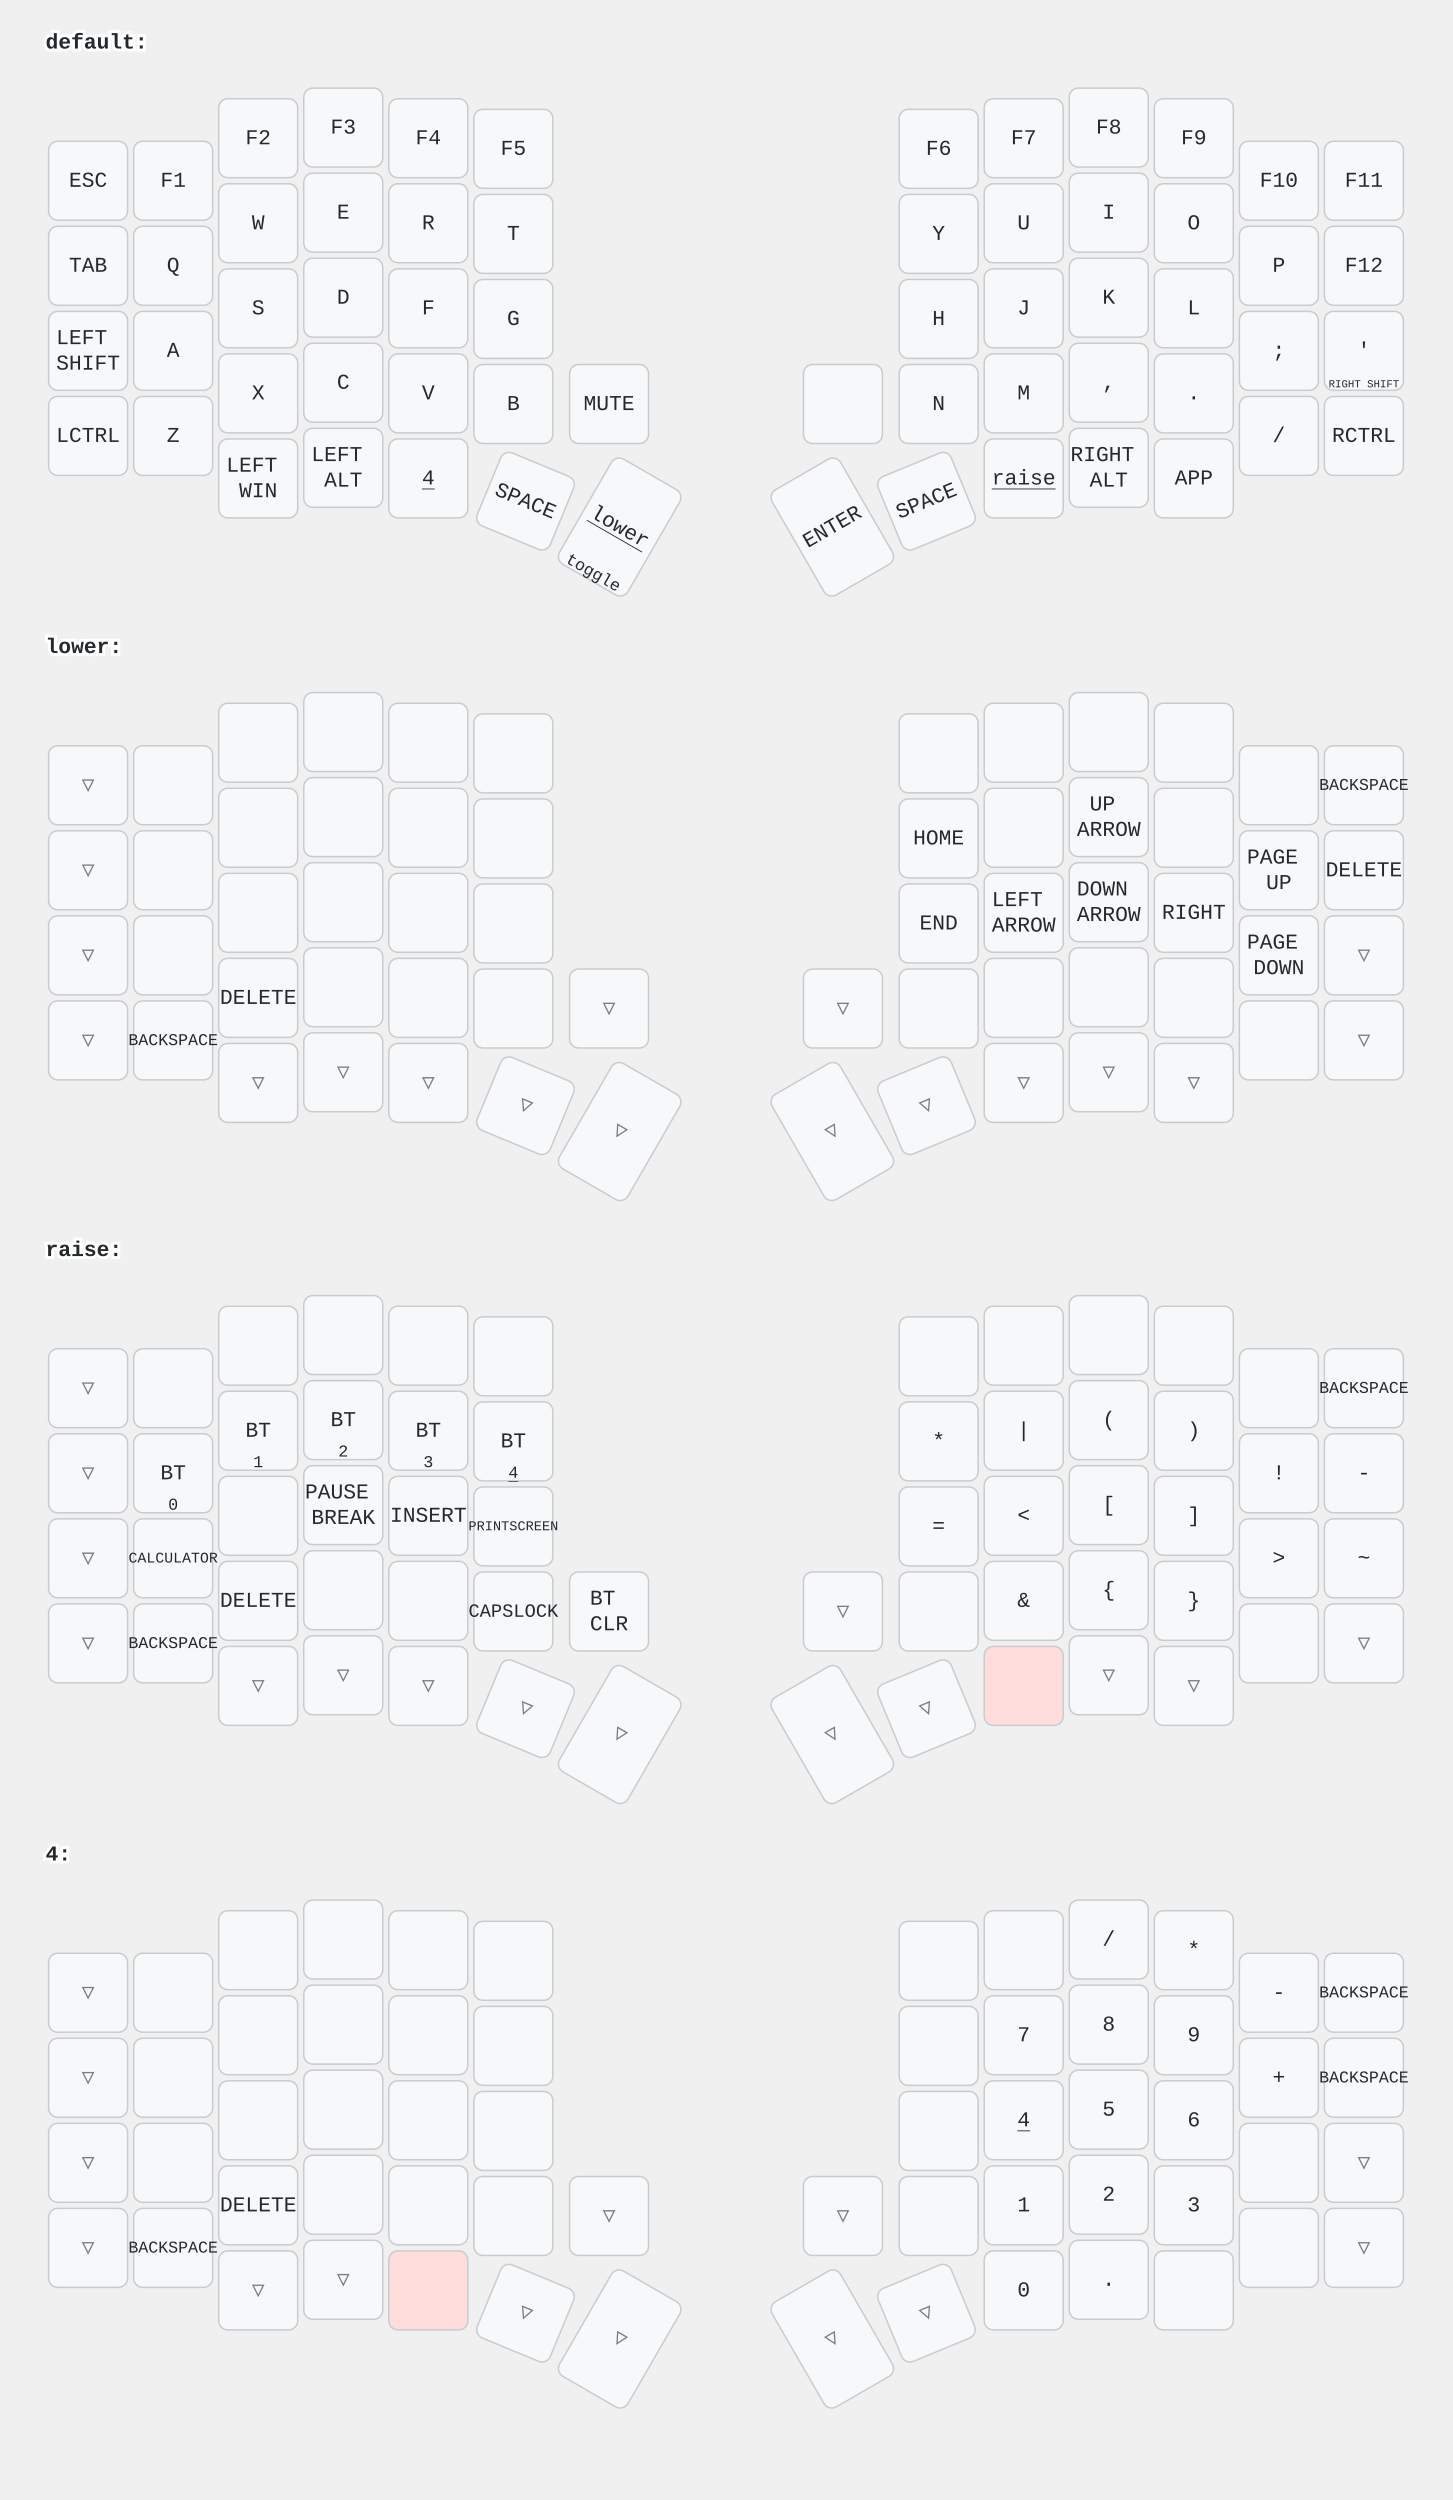
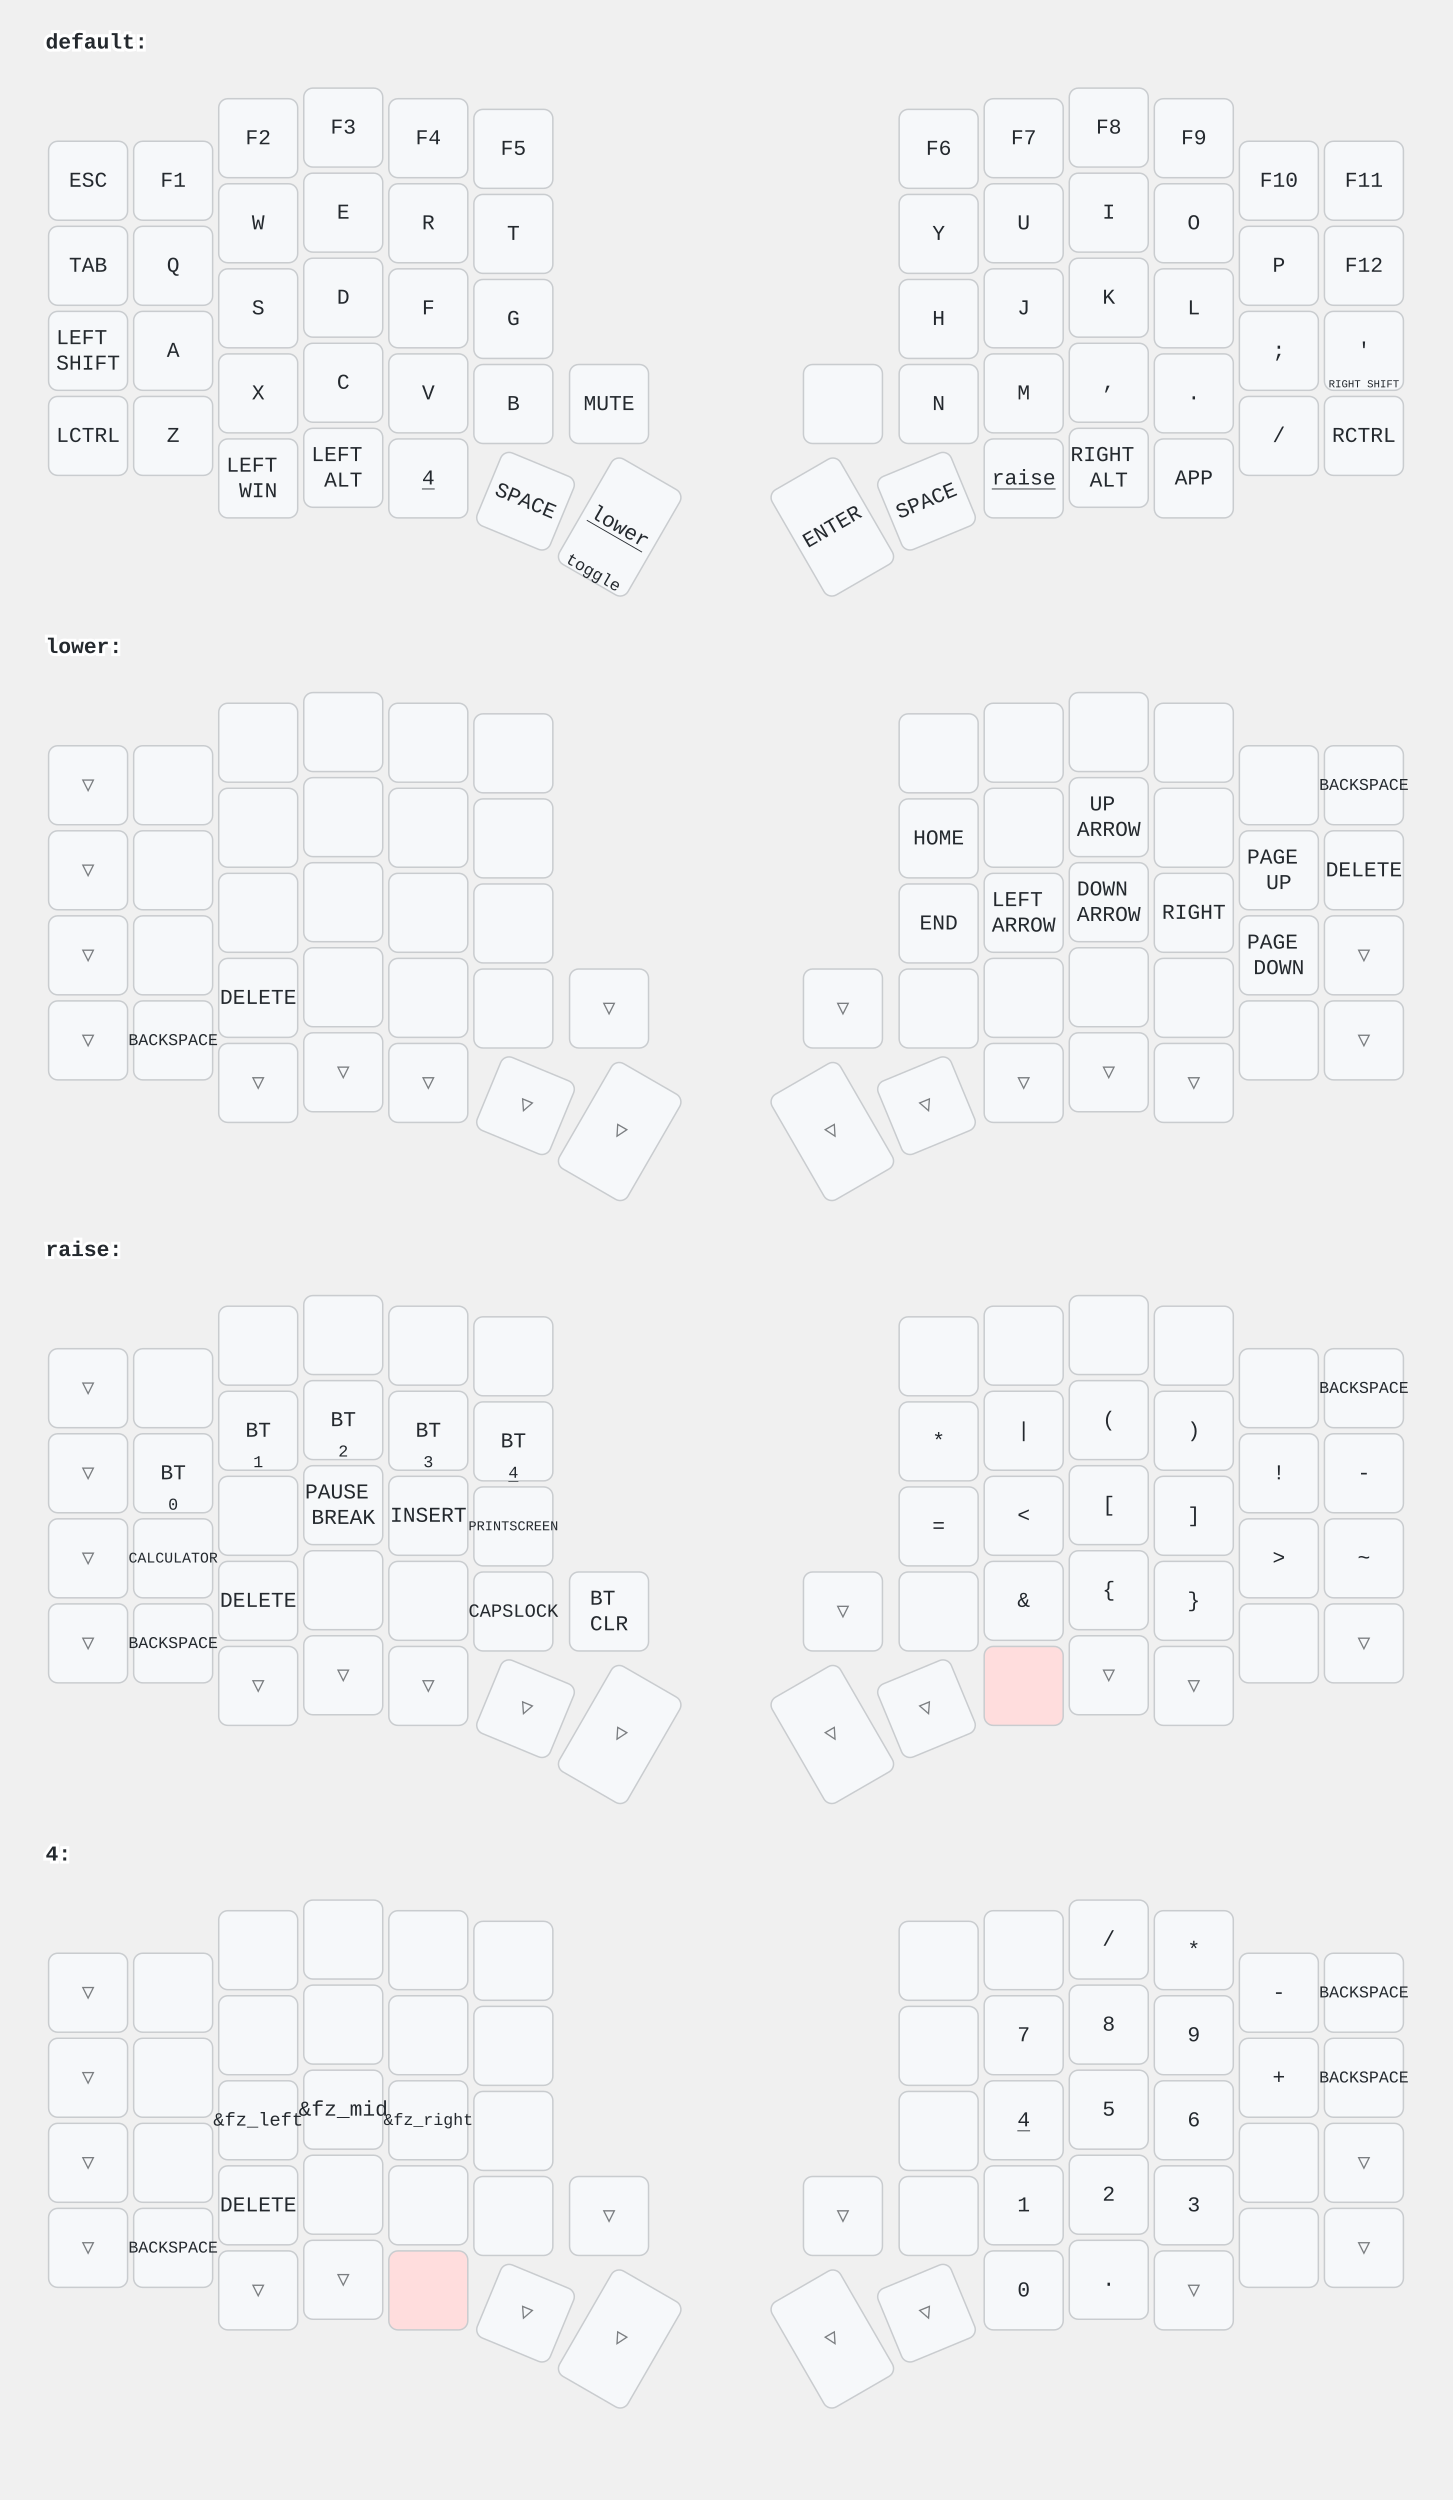
<svg xmlns="http://www.w3.org/2000/svg" width="956" height="1646" viewBox="0 0 956 1646" class="keymap">
  <style>/* inherit to force styles through use tags */
svg path {
    fill: inherit;
}

/* font and background color specifications */
svg.keymap {
    font-family: SFMono-Regular,Consolas,Liberation Mono,Menlo,monospace;
    font-size: 14px;
    font-kerning: normal;
    text-rendering: optimizeLegibility;
    fill: #24292e;
}

/* default key styling */
rect.key {
    fill: #f6f8fa;
}

rect.key, rect.combo {
    stroke: #c9cccf;
    stroke-width: 1;
}

/* default key side styling, only used is draw_key_sides is set */
rect.side {
    filter: brightness(90%);
}

/* color accent for combo boxes */
rect.combo, rect.combo-separate {
    fill: #cdf;
}

/* color accent for held keys */
rect.held, rect.combo.held {
    fill: #fdd;
}

/* color accent for ghost (optional) keys */
rect.ghost, rect.combo.ghost {
    stroke-dasharray: 4, 4;
    stroke-width: 2;
}

text {
    text-anchor: middle;
    dominant-baseline: middle;
}

/* styling for layer labels */
text.label {
    font-weight: bold;
    text-anchor: start;
    stroke: white;
    stroke-width: 4;
    paint-order: stroke;
}

/* styling for optional footer */
text.footer {
    text-anchor: end;
    dominant-baseline: auto;
    stroke: white;
    stroke-width: 4;
    paint-order: stroke;
}

/* styling for combo tap, and key non-tap label text */
text.combo, text.hold, text.shifted, text.left, text.right {
    font-size: 11px;
}

text.hold {
    text-anchor: middle;
    dominant-baseline: auto;
}

text.shifted {
    text-anchor: middle;
    dominant-baseline: hanging;
}

text.left {
    text-anchor: start;
}

text.right {
    text-anchor: end;
}

text.layer-activator {
    text-decoration: underline;
}

/* styling for hold/shifted label text in combo box */
text.combo.hold, text.combo.shifted, text.combo.left, text.combo.right {
    font-size: 8px;
}

/* lighter symbol for transparent keys */
text.trans {
    fill: #7b7e81;
}

/* styling for combo dendrons */
path.combo {
    stroke-width: 1;
    stroke: gray;
    fill: none;
}

/* Start Tabler Icons Cleanup */
/* cannot use height/width with glyphs */
.icon-tabler &gt; path {
    fill: inherit;
    stroke: inherit;
    stroke-width: 2;
}
/* hide tabler's default box */
.icon-tabler &gt; path[stroke="none"][fill="none"] {
    visibility: hidden;
}
/* End Tabler Icons Cleanup */
</style>
  <g transform="translate(30, 0)" class="layer-default">
    <text x="0" y="28" class="label" id="default">default:</text>
    <g transform="translate(0, 56)">
      <g transform="translate(28, 63)" class="key keypos-0">
        <rect rx="6" ry="6" x="-26" y="-26" width="52" height="52" class="key" />
        <text x="0" y="0" class="key tap">ESC</text>
      </g>
      <g transform="translate(84, 63)" class="key keypos-1">
        <rect rx="6" ry="6" x="-26" y="-26" width="52" height="52" class="key" />
        <text x="0" y="0" class="key tap">F1</text>
      </g>
      <g transform="translate(140, 35)" class="key keypos-2">
        <rect rx="6" ry="6" x="-26" y="-26" width="52" height="52" class="key" />
        <text x="0" y="0" class="key tap">F2</text>
      </g>
      <g transform="translate(196, 28)" class="key keypos-3">
        <rect rx="6" ry="6" x="-26" y="-26" width="52" height="52" class="key" />
        <text x="0" y="0" class="key tap">F3</text>
      </g>
      <g transform="translate(252, 35)" class="key keypos-4">
        <rect rx="6" ry="6" x="-26" y="-26" width="52" height="52" class="key" />
        <text x="0" y="0" class="key tap">F4</text>
      </g>
      <g transform="translate(308, 42)" class="key keypos-5">
        <rect rx="6" ry="6" x="-26" y="-26" width="52" height="52" class="key" />
        <text x="0" y="0" class="key tap">F5</text>
      </g>
      <g transform="translate(588, 42)" class="key keypos-6">
        <rect rx="6" ry="6" x="-26" y="-26" width="52" height="52" class="key" />
        <text x="0" y="0" class="key tap">F6</text>
      </g>
      <g transform="translate(644, 35)" class="key keypos-7">
        <rect rx="6" ry="6" x="-26" y="-26" width="52" height="52" class="key" />
        <text x="0" y="0" class="key tap">F7</text>
      </g>
      <g transform="translate(700, 28)" class="key keypos-8">
        <rect rx="6" ry="6" x="-26" y="-26" width="52" height="52" class="key" />
        <text x="0" y="0" class="key tap">F8</text>
      </g>
      <g transform="translate(756, 35)" class="key keypos-9">
        <rect rx="6" ry="6" x="-26" y="-26" width="52" height="52" class="key" />
        <text x="0" y="0" class="key tap">F9</text>
      </g>
      <g transform="translate(812, 63)" class="key keypos-10">
        <rect rx="6" ry="6" x="-26" y="-26" width="52" height="52" class="key" />
        <text x="0" y="0" class="key tap">F10</text>
      </g>
      <g transform="translate(868, 63)" class="key keypos-11">
        <rect rx="6" ry="6" x="-26" y="-26" width="52" height="52" class="key" />
        <text x="0" y="0" class="key tap">F11</text>
      </g>
      <g transform="translate(28, 119)" class="key keypos-12">
        <rect rx="6" ry="6" x="-26" y="-26" width="52" height="52" class="key" />
        <text x="0" y="0" class="key tap">TAB</text>
      </g>
      <g transform="translate(84, 119)" class="key keypos-13">
        <rect rx="6" ry="6" x="-26" y="-26" width="52" height="52" class="key" />
        <text x="0" y="0" class="key tap">Q</text>
      </g>
      <g transform="translate(140, 91)" class="key keypos-14">
        <rect rx="6" ry="6" x="-26" y="-26" width="52" height="52" class="key" />
        <text x="0" y="0" class="key tap">W</text>
      </g>
      <g transform="translate(196, 84)" class="key keypos-15">
        <rect rx="6" ry="6" x="-26" y="-26" width="52" height="52" class="key" />
        <text x="0" y="0" class="key tap">E</text>
      </g>
      <g transform="translate(252, 91)" class="key keypos-16">
        <rect rx="6" ry="6" x="-26" y="-26" width="52" height="52" class="key" />
        <text x="0" y="0" class="key tap">R</text>
      </g>
      <g transform="translate(308, 98)" class="key keypos-17">
        <rect rx="6" ry="6" x="-26" y="-26" width="52" height="52" class="key" />
        <text x="0" y="0" class="key tap">T</text>
      </g>
      <g transform="translate(588, 98)" class="key keypos-18">
        <rect rx="6" ry="6" x="-26" y="-26" width="52" height="52" class="key" />
        <text x="0" y="0" class="key tap">Y</text>
      </g>
      <g transform="translate(644, 91)" class="key keypos-19">
        <rect rx="6" ry="6" x="-26" y="-26" width="52" height="52" class="key" />
        <text x="0" y="0" class="key tap">U</text>
      </g>
      <g transform="translate(700, 84)" class="key keypos-20">
        <rect rx="6" ry="6" x="-26" y="-26" width="52" height="52" class="key" />
        <text x="0" y="0" class="key tap">I</text>
      </g>
      <g transform="translate(756, 91)" class="key keypos-21">
        <rect rx="6" ry="6" x="-26" y="-26" width="52" height="52" class="key" />
        <text x="0" y="0" class="key tap">O</text>
      </g>
      <g transform="translate(812, 119)" class="key keypos-22">
        <rect rx="6" ry="6" x="-26" y="-26" width="52" height="52" class="key" />
        <text x="0" y="0" class="key tap">P</text>
      </g>
      <g transform="translate(868, 119)" class="key keypos-23">
        <rect rx="6" ry="6" x="-26" y="-26" width="52" height="52" class="key" />
        <text x="0" y="0" class="key tap">F12</text>
      </g>
      <g transform="translate(28, 175)" class="key keypos-24">
        <rect rx="6" ry="6" x="-26" y="-26" width="52" height="52" class="key" />
        <text x="0" y="0" class="key tap">
          <tspan x="0" dy="-0.6em">LEFT</tspan>
          <tspan x="0" dy="1.2em">SHIFT</tspan>
        </text>
      </g>
      <g transform="translate(84, 175)" class="key keypos-25">
        <rect rx="6" ry="6" x="-26" y="-26" width="52" height="52" class="key" />
        <text x="0" y="0" class="key tap">A</text>
      </g>
      <g transform="translate(140, 147)" class="key keypos-26">
        <rect rx="6" ry="6" x="-26" y="-26" width="52" height="52" class="key" />
        <text x="0" y="0" class="key tap">S</text>
      </g>
      <g transform="translate(196, 140)" class="key keypos-27">
        <rect rx="6" ry="6" x="-26" y="-26" width="52" height="52" class="key" />
        <text x="0" y="0" class="key tap">D</text>
      </g>
      <g transform="translate(252, 147)" class="key keypos-28">
        <rect rx="6" ry="6" x="-26" y="-26" width="52" height="52" class="key" />
        <text x="0" y="0" class="key tap">F</text>
      </g>
      <g transform="translate(308, 154)" class="key keypos-29">
        <rect rx="6" ry="6" x="-26" y="-26" width="52" height="52" class="key" />
        <text x="0" y="0" class="key tap">G</text>
      </g>
      <g transform="translate(588, 154)" class="key keypos-30">
        <rect rx="6" ry="6" x="-26" y="-26" width="52" height="52" class="key" />
        <text x="0" y="0" class="key tap">H</text>
      </g>
      <g transform="translate(644, 147)" class="key keypos-31">
        <rect rx="6" ry="6" x="-26" y="-26" width="52" height="52" class="key" />
        <text x="0" y="0" class="key tap">J</text>
      </g>
      <g transform="translate(700, 140)" class="key keypos-32">
        <rect rx="6" ry="6" x="-26" y="-26" width="52" height="52" class="key" />
        <text x="0" y="0" class="key tap">K</text>
      </g>
      <g transform="translate(756, 147)" class="key keypos-33">
        <rect rx="6" ry="6" x="-26" y="-26" width="52" height="52" class="key" />
        <text x="0" y="0" class="key tap">L</text>
      </g>
      <g transform="translate(812, 175)" class="key keypos-34">
        <rect rx="6" ry="6" x="-26" y="-26" width="52" height="52" class="key" />
        <text x="0" y="0" class="key tap">;</text>
      </g>
      <g transform="translate(868, 175)" class="key keypos-35">
        <rect rx="6" ry="6" x="-26" y="-26" width="52" height="52" class="key" />
        <text x="0" y="0" class="key tap">'</text>
        <text x="0" y="24" class="key hold">
          <tspan style="font-size: 64%">RIGHT SHIFT</tspan>
        </text>
      </g>
      <g transform="translate(28, 231)" class="key keypos-36">
        <rect rx="6" ry="6" x="-26" y="-26" width="52" height="52" class="key" />
        <text x="0" y="0" class="key tap">LCTRL</text>
      </g>
      <g transform="translate(84, 231)" class="key keypos-37">
        <rect rx="6" ry="6" x="-26" y="-26" width="52" height="52" class="key" />
        <text x="0" y="0" class="key tap">Z</text>
      </g>
      <g transform="translate(140, 203)" class="key keypos-38">
        <rect rx="6" ry="6" x="-26" y="-26" width="52" height="52" class="key" />
        <text x="0" y="0" class="key tap">X</text>
      </g>
      <g transform="translate(196, 196)" class="key keypos-39">
        <rect rx="6" ry="6" x="-26" y="-26" width="52" height="52" class="key" />
        <text x="0" y="0" class="key tap">C</text>
      </g>
      <g transform="translate(252, 203)" class="key keypos-40">
        <rect rx="6" ry="6" x="-26" y="-26" width="52" height="52" class="key" />
        <text x="0" y="0" class="key tap">V</text>
      </g>
      <g transform="translate(308, 210)" class="key keypos-41">
        <rect rx="6" ry="6" x="-26" y="-26" width="52" height="52" class="key" />
        <text x="0" y="0" class="key tap">B</text>
      </g>
      <g transform="translate(371, 210)" class="key keypos-42">
        <rect rx="6" ry="6" x="-26" y="-26" width="52" height="52" class="key" />
        <text x="0" y="0" class="key tap">MUTE</text>
      </g>
      <g transform="translate(525, 210)" class="key keypos-43">
        <rect rx="6" ry="6" x="-26" y="-26" width="52" height="52" class="key" />
      </g>
      <g transform="translate(588, 210)" class="key keypos-44">
        <rect rx="6" ry="6" x="-26" y="-26" width="52" height="52" class="key" />
        <text x="0" y="0" class="key tap">N</text>
      </g>
      <g transform="translate(644, 203)" class="key keypos-45">
        <rect rx="6" ry="6" x="-26" y="-26" width="52" height="52" class="key" />
        <text x="0" y="0" class="key tap">M</text>
      </g>
      <g transform="translate(700, 196)" class="key keypos-46">
        <rect rx="6" ry="6" x="-26" y="-26" width="52" height="52" class="key" />
        <text x="0" y="0" class="key tap">,</text>
      </g>
      <g transform="translate(756, 203)" class="key keypos-47">
        <rect rx="6" ry="6" x="-26" y="-26" width="52" height="52" class="key" />
        <text x="0" y="0" class="key tap">.</text>
      </g>
      <g transform="translate(812, 231)" class="key keypos-48">
        <rect rx="6" ry="6" x="-26" y="-26" width="52" height="52" class="key" />
        <text x="0" y="0" class="key tap">/</text>
      </g>
      <g transform="translate(868, 231)" class="key keypos-49">
        <rect rx="6" ry="6" x="-26" y="-26" width="52" height="52" class="key" />
        <text x="0" y="0" class="key tap">RCTRL</text>
      </g>
      <g transform="translate(140, 259)" class="key keypos-50">
        <rect rx="6" ry="6" x="-26" y="-26" width="52" height="52" class="key" />
        <text x="0" y="0" class="key tap">
          <tspan x="0" dy="-0.6em">LEFT</tspan>
          <tspan x="0" dy="1.2em">WIN</tspan>
        </text>
      </g>
      <g transform="translate(196, 252)" class="key keypos-51">
        <rect rx="6" ry="6" x="-26" y="-26" width="52" height="52" class="key" />
        <text x="0" y="0" class="key tap">
          <tspan x="0" dy="-0.6em">LEFT</tspan>
          <tspan x="0" dy="1.2em">ALT</tspan>
        </text>
      </g>
      <g transform="translate(252, 259)" class="key keypos-52">
        <rect rx="6" ry="6" x="-26" y="-26" width="52" height="52" class="key" />
        <a href="#x_x">
          <text x="0" y="0" class="key tap layer-activator">4</text>
        </a>
      </g>
      <g transform="translate(316, 274) rotate(22.5)" class="key keypos-53">
        <rect rx="6" ry="6" x="-26" y="-26" width="52" height="52" class="key" />
        <text x="0" y="0" class="key tap">SPACE</text>
      </g>
      <g transform="translate(378, 291) rotate(30.0)" class="key keypos-54">
        <rect rx="6" ry="6" x="-26" y="-40" width="52" height="80" class="key" />
        <a href="#lower">
          <text x="0" y="0" class="key tap layer-activator">lower</text>
        </a>
        <text x="0" y="38" class="key hold">toggle</text>
      </g>
      <g transform="translate(518, 291) rotate(-30.0)" class="key keypos-55">
        <rect rx="6" ry="6" x="-26" y="-40" width="52" height="80" class="key" />
        <text x="0" y="0" class="key tap">ENTER</text>
      </g>
      <g transform="translate(580, 274) rotate(-22.5)" class="key keypos-56">
        <rect rx="6" ry="6" x="-26" y="-26" width="52" height="52" class="key" />
        <text x="0" y="0" class="key tap">SPACE</text>
      </g>
      <g transform="translate(644, 259)" class="key keypos-57">
        <rect rx="6" ry="6" x="-26" y="-26" width="52" height="52" class="key" />
        <a href="#raise">
          <text x="0" y="0" class="key tap layer-activator">raise</text>
        </a>
      </g>
      <g transform="translate(700, 252)" class="key keypos-58">
        <rect rx="6" ry="6" x="-26" y="-26" width="52" height="52" class="key" />
        <text x="0" y="0" class="key tap">
          <tspan x="0" dy="-0.6em">RIGHT</tspan>
          <tspan x="0" dy="1.2em">ALT</tspan>
        </text>
      </g>
      <g transform="translate(756, 259)" class="key keypos-59">
        <rect rx="6" ry="6" x="-26" y="-26" width="52" height="52" class="key" />
        <text x="0" y="0" class="key tap">APP</text>
      </g>
    </g>
  </g>
  <g transform="translate(30, 398)" class="layer-lower">
    <text x="0" y="28" class="label" id="lower">lower:</text>
    <g transform="translate(0, 56)">
      <g transform="translate(28, 63)" class="key trans keypos-0">
        <rect rx="6" ry="6" x="-26" y="-26" width="52" height="52" class="key trans" />
        <text x="0" y="0" class="key trans tap">▽</text>
      </g>
      <g transform="translate(84, 63)" class="key keypos-1">
        <rect rx="6" ry="6" x="-26" y="-26" width="52" height="52" class="key" />
      </g>
      <g transform="translate(140, 35)" class="key keypos-2">
        <rect rx="6" ry="6" x="-26" y="-26" width="52" height="52" class="key" />
      </g>
      <g transform="translate(196, 28)" class="key keypos-3">
        <rect rx="6" ry="6" x="-26" y="-26" width="52" height="52" class="key" />
      </g>
      <g transform="translate(252, 35)" class="key keypos-4">
        <rect rx="6" ry="6" x="-26" y="-26" width="52" height="52" class="key" />
      </g>
      <g transform="translate(308, 42)" class="key keypos-5">
        <rect rx="6" ry="6" x="-26" y="-26" width="52" height="52" class="key" />
      </g>
      <g transform="translate(588, 42)" class="key keypos-6">
        <rect rx="6" ry="6" x="-26" y="-26" width="52" height="52" class="key" />
      </g>
      <g transform="translate(644, 35)" class="key keypos-7">
        <rect rx="6" ry="6" x="-26" y="-26" width="52" height="52" class="key" />
      </g>
      <g transform="translate(700, 28)" class="key keypos-8">
        <rect rx="6" ry="6" x="-26" y="-26" width="52" height="52" class="key" />
      </g>
      <g transform="translate(756, 35)" class="key keypos-9">
        <rect rx="6" ry="6" x="-26" y="-26" width="52" height="52" class="key" />
      </g>
      <g transform="translate(812, 63)" class="key keypos-10">
        <rect rx="6" ry="6" x="-26" y="-26" width="52" height="52" class="key" />
      </g>
      <g transform="translate(868, 63)" class="key keypos-11">
        <rect rx="6" ry="6" x="-26" y="-26" width="52" height="52" class="key" />
        <text x="0" y="0" class="key tap">
          <tspan style="font-size: 78%">BACKSPACE</tspan>
        </text>
      </g>
      <g transform="translate(28, 119)" class="key trans keypos-12">
        <rect rx="6" ry="6" x="-26" y="-26" width="52" height="52" class="key trans" />
        <text x="0" y="0" class="key trans tap">▽</text>
      </g>
      <g transform="translate(84, 119)" class="key keypos-13">
        <rect rx="6" ry="6" x="-26" y="-26" width="52" height="52" class="key" />
      </g>
      <g transform="translate(140, 91)" class="key keypos-14">
        <rect rx="6" ry="6" x="-26" y="-26" width="52" height="52" class="key" />
      </g>
      <g transform="translate(196, 84)" class="key keypos-15">
        <rect rx="6" ry="6" x="-26" y="-26" width="52" height="52" class="key" />
      </g>
      <g transform="translate(252, 91)" class="key keypos-16">
        <rect rx="6" ry="6" x="-26" y="-26" width="52" height="52" class="key" />
      </g>
      <g transform="translate(308, 98)" class="key keypos-17">
        <rect rx="6" ry="6" x="-26" y="-26" width="52" height="52" class="key" />
      </g>
      <g transform="translate(588, 98)" class="key keypos-18">
        <rect rx="6" ry="6" x="-26" y="-26" width="52" height="52" class="key" />
        <text x="0" y="0" class="key tap">HOME</text>
      </g>
      <g transform="translate(644, 91)" class="key keypos-19">
        <rect rx="6" ry="6" x="-26" y="-26" width="52" height="52" class="key" />
      </g>
      <g transform="translate(700, 84)" class="key keypos-20">
        <rect rx="6" ry="6" x="-26" y="-26" width="52" height="52" class="key" />
        <text x="0" y="0" class="key tap">
          <tspan x="0" dy="-0.6em">UP</tspan>
          <tspan x="0" dy="1.2em">ARROW</tspan>
        </text>
      </g>
      <g transform="translate(756, 91)" class="key keypos-21">
        <rect rx="6" ry="6" x="-26" y="-26" width="52" height="52" class="key" />
      </g>
      <g transform="translate(812, 119)" class="key keypos-22">
        <rect rx="6" ry="6" x="-26" y="-26" width="52" height="52" class="key" />
        <text x="0" y="0" class="key tap">
          <tspan x="0" dy="-0.6em">PAGE</tspan>
          <tspan x="0" dy="1.2em">UP</tspan>
        </text>
      </g>
      <g transform="translate(868, 119)" class="key keypos-23">
        <rect rx="6" ry="6" x="-26" y="-26" width="52" height="52" class="key" />
        <text x="0" y="0" class="key tap">DELETE</text>
      </g>
      <g transform="translate(28, 175)" class="key trans keypos-24">
        <rect rx="6" ry="6" x="-26" y="-26" width="52" height="52" class="key trans" />
        <text x="0" y="0" class="key trans tap">▽</text>
      </g>
      <g transform="translate(84, 175)" class="key keypos-25">
        <rect rx="6" ry="6" x="-26" y="-26" width="52" height="52" class="key" />
      </g>
      <g transform="translate(140, 147)" class="key keypos-26">
        <rect rx="6" ry="6" x="-26" y="-26" width="52" height="52" class="key" />
      </g>
      <g transform="translate(196, 140)" class="key keypos-27">
        <rect rx="6" ry="6" x="-26" y="-26" width="52" height="52" class="key" />
      </g>
      <g transform="translate(252, 147)" class="key keypos-28">
        <rect rx="6" ry="6" x="-26" y="-26" width="52" height="52" class="key" />
      </g>
      <g transform="translate(308, 154)" class="key keypos-29">
        <rect rx="6" ry="6" x="-26" y="-26" width="52" height="52" class="key" />
      </g>
      <g transform="translate(588, 154)" class="key keypos-30">
        <rect rx="6" ry="6" x="-26" y="-26" width="52" height="52" class="key" />
        <text x="0" y="0" class="key tap">END</text>
      </g>
      <g transform="translate(644, 147)" class="key keypos-31">
        <rect rx="6" ry="6" x="-26" y="-26" width="52" height="52" class="key" />
        <text x="0" y="0" class="key tap">
          <tspan x="0" dy="-0.6em">LEFT</tspan>
          <tspan x="0" dy="1.2em">ARROW</tspan>
        </text>
      </g>
      <g transform="translate(700, 140)" class="key keypos-32">
        <rect rx="6" ry="6" x="-26" y="-26" width="52" height="52" class="key" />
        <text x="0" y="0" class="key tap">
          <tspan x="0" dy="-0.6em">DOWN</tspan>
          <tspan x="0" dy="1.2em">ARROW</tspan>
        </text>
      </g>
      <g transform="translate(756, 147)" class="key keypos-33">
        <rect rx="6" ry="6" x="-26" y="-26" width="52" height="52" class="key" />
        <text x="0" y="0" class="key tap">RIGHT</text>
      </g>
      <g transform="translate(812, 175)" class="key keypos-34">
        <rect rx="6" ry="6" x="-26" y="-26" width="52" height="52" class="key" />
        <text x="0" y="0" class="key tap">
          <tspan x="0" dy="-0.6em">PAGE</tspan>
          <tspan x="0" dy="1.2em">DOWN</tspan>
        </text>
      </g>
      <g transform="translate(868, 175)" class="key trans keypos-35">
        <rect rx="6" ry="6" x="-26" y="-26" width="52" height="52" class="key trans" />
        <text x="0" y="0" class="key trans tap">▽</text>
      </g>
      <g transform="translate(28, 231)" class="key trans keypos-36">
        <rect rx="6" ry="6" x="-26" y="-26" width="52" height="52" class="key trans" />
        <text x="0" y="0" class="key trans tap">▽</text>
      </g>
      <g transform="translate(84, 231)" class="key keypos-37">
        <rect rx="6" ry="6" x="-26" y="-26" width="52" height="52" class="key" />
        <text x="0" y="0" class="key tap">
          <tspan style="font-size: 78%">BACKSPACE</tspan>
        </text>
      </g>
      <g transform="translate(140, 203)" class="key keypos-38">
        <rect rx="6" ry="6" x="-26" y="-26" width="52" height="52" class="key" />
        <text x="0" y="0" class="key tap">DELETE</text>
      </g>
      <g transform="translate(196, 196)" class="key keypos-39">
        <rect rx="6" ry="6" x="-26" y="-26" width="52" height="52" class="key" />
      </g>
      <g transform="translate(252, 203)" class="key keypos-40">
        <rect rx="6" ry="6" x="-26" y="-26" width="52" height="52" class="key" />
      </g>
      <g transform="translate(308, 210)" class="key keypos-41">
        <rect rx="6" ry="6" x="-26" y="-26" width="52" height="52" class="key" />
      </g>
      <g transform="translate(371, 210)" class="key trans keypos-42">
        <rect rx="6" ry="6" x="-26" y="-26" width="52" height="52" class="key trans" />
        <text x="0" y="0" class="key trans tap">▽</text>
      </g>
      <g transform="translate(525, 210)" class="key trans keypos-43">
        <rect rx="6" ry="6" x="-26" y="-26" width="52" height="52" class="key trans" />
        <text x="0" y="0" class="key trans tap">▽</text>
      </g>
      <g transform="translate(588, 210)" class="key keypos-44">
        <rect rx="6" ry="6" x="-26" y="-26" width="52" height="52" class="key" />
      </g>
      <g transform="translate(644, 203)" class="key keypos-45">
        <rect rx="6" ry="6" x="-26" y="-26" width="52" height="52" class="key" />
      </g>
      <g transform="translate(700, 196)" class="key keypos-46">
        <rect rx="6" ry="6" x="-26" y="-26" width="52" height="52" class="key" />
      </g>
      <g transform="translate(756, 203)" class="key keypos-47">
        <rect rx="6" ry="6" x="-26" y="-26" width="52" height="52" class="key" />
      </g>
      <g transform="translate(812, 231)" class="key keypos-48">
        <rect rx="6" ry="6" x="-26" y="-26" width="52" height="52" class="key" />
      </g>
      <g transform="translate(868, 231)" class="key trans keypos-49">
        <rect rx="6" ry="6" x="-26" y="-26" width="52" height="52" class="key trans" />
        <text x="0" y="0" class="key trans tap">▽</text>
      </g>
      <g transform="translate(140, 259)" class="key trans keypos-50">
        <rect rx="6" ry="6" x="-26" y="-26" width="52" height="52" class="key trans" />
        <text x="0" y="0" class="key trans tap">▽</text>
      </g>
      <g transform="translate(196, 252)" class="key trans keypos-51">
        <rect rx="6" ry="6" x="-26" y="-26" width="52" height="52" class="key trans" />
        <text x="0" y="0" class="key trans tap">▽</text>
      </g>
      <g transform="translate(252, 259)" class="key trans keypos-52">
        <rect rx="6" ry="6" x="-26" y="-26" width="52" height="52" class="key trans" />
        <text x="0" y="0" class="key trans tap">▽</text>
      </g>
      <g transform="translate(316, 274) rotate(22.5)" class="key trans keypos-53">
        <rect rx="6" ry="6" x="-26" y="-26" width="52" height="52" class="key trans" />
        <text x="0" y="0" class="key trans tap">▽</text>
      </g>
      <g transform="translate(378, 291) rotate(30.0)" class="key trans keypos-54">
        <rect rx="6" ry="6" x="-26" y="-40" width="52" height="80" class="key trans" />
        <text x="0" y="0" class="key trans tap">▽</text>
      </g>
      <g transform="translate(518, 291) rotate(-30.0)" class="key trans keypos-55">
        <rect rx="6" ry="6" x="-26" y="-40" width="52" height="80" class="key trans" />
        <text x="0" y="0" class="key trans tap">▽</text>
      </g>
      <g transform="translate(580, 274) rotate(-22.5)" class="key trans keypos-56">
        <rect rx="6" ry="6" x="-26" y="-26" width="52" height="52" class="key trans" />
        <text x="0" y="0" class="key trans tap">▽</text>
      </g>
      <g transform="translate(644, 259)" class="key trans keypos-57">
        <rect rx="6" ry="6" x="-26" y="-26" width="52" height="52" class="key trans" />
        <text x="0" y="0" class="key trans tap">▽</text>
      </g>
      <g transform="translate(700, 252)" class="key trans keypos-58">
        <rect rx="6" ry="6" x="-26" y="-26" width="52" height="52" class="key trans" />
        <text x="0" y="0" class="key trans tap">▽</text>
      </g>
      <g transform="translate(756, 259)" class="key trans keypos-59">
        <rect rx="6" ry="6" x="-26" y="-26" width="52" height="52" class="key trans" />
        <text x="0" y="0" class="key trans tap">▽</text>
      </g>
    </g>
  </g>
  <g transform="translate(30, 795)" class="layer-raise">
    <text x="0" y="28" class="label" id="raise">raise:</text>
    <g transform="translate(0, 56)">
      <g transform="translate(28, 63)" class="key trans keypos-0">
        <rect rx="6" ry="6" x="-26" y="-26" width="52" height="52" class="key trans" />
        <text x="0" y="0" class="key trans tap">▽</text>
      </g>
      <g transform="translate(84, 63)" class="key keypos-1">
        <rect rx="6" ry="6" x="-26" y="-26" width="52" height="52" class="key" />
      </g>
      <g transform="translate(140, 35)" class="key keypos-2">
        <rect rx="6" ry="6" x="-26" y="-26" width="52" height="52" class="key" />
      </g>
      <g transform="translate(196, 28)" class="key keypos-3">
        <rect rx="6" ry="6" x="-26" y="-26" width="52" height="52" class="key" />
      </g>
      <g transform="translate(252, 35)" class="key keypos-4">
        <rect rx="6" ry="6" x="-26" y="-26" width="52" height="52" class="key" />
      </g>
      <g transform="translate(308, 42)" class="key keypos-5">
        <rect rx="6" ry="6" x="-26" y="-26" width="52" height="52" class="key" />
      </g>
      <g transform="translate(588, 42)" class="key keypos-6">
        <rect rx="6" ry="6" x="-26" y="-26" width="52" height="52" class="key" />
      </g>
      <g transform="translate(644, 35)" class="key keypos-7">
        <rect rx="6" ry="6" x="-26" y="-26" width="52" height="52" class="key" />
      </g>
      <g transform="translate(700, 28)" class="key keypos-8">
        <rect rx="6" ry="6" x="-26" y="-26" width="52" height="52" class="key" />
      </g>
      <g transform="translate(756, 35)" class="key keypos-9">
        <rect rx="6" ry="6" x="-26" y="-26" width="52" height="52" class="key" />
      </g>
      <g transform="translate(812, 63)" class="key keypos-10">
        <rect rx="6" ry="6" x="-26" y="-26" width="52" height="52" class="key" />
      </g>
      <g transform="translate(868, 63)" class="key keypos-11">
        <rect rx="6" ry="6" x="-26" y="-26" width="52" height="52" class="key" />
        <text x="0" y="0" class="key tap">
          <tspan style="font-size: 78%">BACKSPACE</tspan>
        </text>
      </g>
      <g transform="translate(28, 119)" class="key trans keypos-12">
        <rect rx="6" ry="6" x="-26" y="-26" width="52" height="52" class="key trans" />
        <text x="0" y="0" class="key trans tap">▽</text>
      </g>
      <g transform="translate(84, 119)" class="key keypos-13">
        <rect rx="6" ry="6" x="-26" y="-26" width="52" height="52" class="key" />
        <text x="0" y="0" class="key tap">BT</text>
        <text x="0" y="24" class="key hold">0</text>
      </g>
      <g transform="translate(140, 91)" class="key keypos-14">
        <rect rx="6" ry="6" x="-26" y="-26" width="52" height="52" class="key" />
        <text x="0" y="0" class="key tap">BT</text>
        <text x="0" y="24" class="key hold">1</text>
      </g>
      <g transform="translate(196, 84)" class="key keypos-15">
        <rect rx="6" ry="6" x="-26" y="-26" width="52" height="52" class="key" />
        <text x="0" y="0" class="key tap">BT</text>
        <text x="0" y="24" class="key hold">2</text>
      </g>
      <g transform="translate(252, 91)" class="key keypos-16">
        <rect rx="6" ry="6" x="-26" y="-26" width="52" height="52" class="key" />
        <text x="0" y="0" class="key tap">BT</text>
        <text x="0" y="24" class="key hold">3</text>
      </g>
      <g transform="translate(308, 98)" class="key keypos-17">
        <rect rx="6" ry="6" x="-26" y="-26" width="52" height="52" class="key" />
        <text x="0" y="0" class="key tap">BT</text>
        <a href="#x_x">
          <text x="0" y="24" class="key hold layer-activator">4</text>
        </a>
      </g>
      <g transform="translate(588, 98)" class="key keypos-18">
        <rect rx="6" ry="6" x="-26" y="-26" width="52" height="52" class="key" />
        <text x="0" y="0" class="key tap">*</text>
      </g>
      <g transform="translate(644, 91)" class="key keypos-19">
        <rect rx="6" ry="6" x="-26" y="-26" width="52" height="52" class="key" />
        <text x="0" y="0" class="key tap">|</text>
      </g>
      <g transform="translate(700, 84)" class="key keypos-20">
        <rect rx="6" ry="6" x="-26" y="-26" width="52" height="52" class="key" />
        <text x="0" y="0" class="key tap">(</text>
      </g>
      <g transform="translate(756, 91)" class="key keypos-21">
        <rect rx="6" ry="6" x="-26" y="-26" width="52" height="52" class="key" />
        <text x="0" y="0" class="key tap">)</text>
      </g>
      <g transform="translate(812, 119)" class="key keypos-22">
        <rect rx="6" ry="6" x="-26" y="-26" width="52" height="52" class="key" />
        <text x="0" y="0" class="key tap">!</text>
      </g>
      <g transform="translate(868, 119)" class="key keypos-23">
        <rect rx="6" ry="6" x="-26" y="-26" width="52" height="52" class="key" />
        <text x="0" y="0" class="key tap">-</text>
      </g>
      <g transform="translate(28, 175)" class="key trans keypos-24">
        <rect rx="6" ry="6" x="-26" y="-26" width="52" height="52" class="key trans" />
        <text x="0" y="0" class="key trans tap">▽</text>
      </g>
      <g transform="translate(84, 175)" class="key keypos-25">
        <rect rx="6" ry="6" x="-26" y="-26" width="52" height="52" class="key" />
        <text x="0" y="0" class="key tap">
          <tspan style="font-size: 70%">CALCULATOR</tspan>
        </text>
      </g>
      <g transform="translate(140, 147)" class="key keypos-26">
        <rect rx="6" ry="6" x="-26" y="-26" width="52" height="52" class="key" />
      </g>
      <g transform="translate(196, 140)" class="key keypos-27">
        <rect rx="6" ry="6" x="-26" y="-26" width="52" height="52" class="key" />
        <text x="0" y="0" class="key tap">
          <tspan x="0" dy="-0.6em">PAUSE</tspan>
          <tspan x="0" dy="1.2em">BREAK</tspan>
        </text>
      </g>
      <g transform="translate(252, 147)" class="key keypos-28">
        <rect rx="6" ry="6" x="-26" y="-26" width="52" height="52" class="key" />
        <text x="0" y="0" class="key tap">INSERT</text>
      </g>
      <g transform="translate(308, 154)" class="key keypos-29">
        <rect rx="6" ry="6" x="-26" y="-26" width="52" height="52" class="key" />
        <text x="0" y="0" class="key tap">
          <tspan style="font-size: 64%">PRINTSCREEN</tspan>
        </text>
      </g>
      <g transform="translate(588, 154)" class="key keypos-30">
        <rect rx="6" ry="6" x="-26" y="-26" width="52" height="52" class="key" />
        <text x="0" y="0" class="key tap">=</text>
      </g>
      <g transform="translate(644, 147)" class="key keypos-31">
        <rect rx="6" ry="6" x="-26" y="-26" width="52" height="52" class="key" />
        <text x="0" y="0" class="key tap">&lt;</text>
      </g>
      <g transform="translate(700, 140)" class="key keypos-32">
        <rect rx="6" ry="6" x="-26" y="-26" width="52" height="52" class="key" />
        <text x="0" y="0" class="key tap">[</text>
      </g>
      <g transform="translate(756, 147)" class="key keypos-33">
        <rect rx="6" ry="6" x="-26" y="-26" width="52" height="52" class="key" />
        <text x="0" y="0" class="key tap">]</text>
      </g>
      <g transform="translate(812, 175)" class="key keypos-34">
        <rect rx="6" ry="6" x="-26" y="-26" width="52" height="52" class="key" />
        <text x="0" y="0" class="key tap">&gt;</text>
      </g>
      <g transform="translate(868, 175)" class="key keypos-35">
        <rect rx="6" ry="6" x="-26" y="-26" width="52" height="52" class="key" />
        <text x="0" y="0" class="key tap">~</text>
      </g>
      <g transform="translate(28, 231)" class="key trans keypos-36">
        <rect rx="6" ry="6" x="-26" y="-26" width="52" height="52" class="key trans" />
        <text x="0" y="0" class="key trans tap">▽</text>
      </g>
      <g transform="translate(84, 231)" class="key keypos-37">
        <rect rx="6" ry="6" x="-26" y="-26" width="52" height="52" class="key" />
        <text x="0" y="0" class="key tap">
          <tspan style="font-size: 78%">BACKSPACE</tspan>
        </text>
      </g>
      <g transform="translate(140, 203)" class="key keypos-38">
        <rect rx="6" ry="6" x="-26" y="-26" width="52" height="52" class="key" />
        <text x="0" y="0" class="key tap">DELETE</text>
      </g>
      <g transform="translate(196, 196)" class="key keypos-39">
        <rect rx="6" ry="6" x="-26" y="-26" width="52" height="52" class="key" />
      </g>
      <g transform="translate(252, 203)" class="key keypos-40">
        <rect rx="6" ry="6" x="-26" y="-26" width="52" height="52" class="key" />
      </g>
      <g transform="translate(308, 210)" class="key keypos-41">
        <rect rx="6" ry="6" x="-26" y="-26" width="52" height="52" class="key" />
        <text x="0" y="0" class="key tap">
          <tspan style="font-size: 88%">CAPSLOCK</tspan>
        </text>
      </g>
      <g transform="translate(371, 210)" class="key keypos-42">
        <rect rx="6" ry="6" x="-26" y="-26" width="52" height="52" class="key" />
        <text x="0" y="0" class="key tap">
          <tspan x="0" dy="-0.6em">BT</tspan>
          <tspan x="0" dy="1.2em">CLR</tspan>
        </text>
      </g>
      <g transform="translate(525, 210)" class="key trans keypos-43">
        <rect rx="6" ry="6" x="-26" y="-26" width="52" height="52" class="key trans" />
        <text x="0" y="0" class="key trans tap">▽</text>
      </g>
      <g transform="translate(588, 210)" class="key keypos-44">
        <rect rx="6" ry="6" x="-26" y="-26" width="52" height="52" class="key" />
      </g>
      <g transform="translate(644, 203)" class="key keypos-45">
        <rect rx="6" ry="6" x="-26" y="-26" width="52" height="52" class="key" />
        <text x="0" y="0" class="key tap">&amp;</text>
      </g>
      <g transform="translate(700, 196)" class="key keypos-46">
        <rect rx="6" ry="6" x="-26" y="-26" width="52" height="52" class="key" />
        <text x="0" y="0" class="key tap">{</text>
      </g>
      <g transform="translate(756, 203)" class="key keypos-47">
        <rect rx="6" ry="6" x="-26" y="-26" width="52" height="52" class="key" />
        <text x="0" y="0" class="key tap">}</text>
      </g>
      <g transform="translate(812, 231)" class="key keypos-48">
        <rect rx="6" ry="6" x="-26" y="-26" width="52" height="52" class="key" />
      </g>
      <g transform="translate(868, 231)" class="key trans keypos-49">
        <rect rx="6" ry="6" x="-26" y="-26" width="52" height="52" class="key trans" />
        <text x="0" y="0" class="key trans tap">▽</text>
      </g>
      <g transform="translate(140, 259)" class="key trans keypos-50">
        <rect rx="6" ry="6" x="-26" y="-26" width="52" height="52" class="key trans" />
        <text x="0" y="0" class="key trans tap">▽</text>
      </g>
      <g transform="translate(196, 252)" class="key trans keypos-51">
        <rect rx="6" ry="6" x="-26" y="-26" width="52" height="52" class="key trans" />
        <text x="0" y="0" class="key trans tap">▽</text>
      </g>
      <g transform="translate(252, 259)" class="key trans keypos-52">
        <rect rx="6" ry="6" x="-26" y="-26" width="52" height="52" class="key trans" />
        <text x="0" y="0" class="key trans tap">▽</text>
      </g>
      <g transform="translate(316, 274) rotate(22.5)" class="key trans keypos-53">
        <rect rx="6" ry="6" x="-26" y="-26" width="52" height="52" class="key trans" />
        <text x="0" y="0" class="key trans tap">▽</text>
      </g>
      <g transform="translate(378, 291) rotate(30.0)" class="key trans keypos-54">
        <rect rx="6" ry="6" x="-26" y="-40" width="52" height="80" class="key trans" />
        <text x="0" y="0" class="key trans tap">▽</text>
      </g>
      <g transform="translate(518, 291) rotate(-30.0)" class="key trans keypos-55">
        <rect rx="6" ry="6" x="-26" y="-40" width="52" height="80" class="key trans" />
        <text x="0" y="0" class="key trans tap">▽</text>
      </g>
      <g transform="translate(580, 274) rotate(-22.5)" class="key trans keypos-56">
        <rect rx="6" ry="6" x="-26" y="-26" width="52" height="52" class="key trans" />
        <text x="0" y="0" class="key trans tap">▽</text>
      </g>
      <g transform="translate(644, 259)" class="key held keypos-57">
        <rect rx="6" ry="6" x="-26" y="-26" width="52" height="52" class="key held" />
      </g>
      <g transform="translate(700, 252)" class="key trans keypos-58">
        <rect rx="6" ry="6" x="-26" y="-26" width="52" height="52" class="key trans" />
        <text x="0" y="0" class="key trans tap">▽</text>
      </g>
      <g transform="translate(756, 259)" class="key trans keypos-59">
        <rect rx="6" ry="6" x="-26" y="-26" width="52" height="52" class="key trans" />
        <text x="0" y="0" class="key trans tap">▽</text>
      </g>
    </g>
  </g>
  <g transform="translate(30, 1193)" class="layer-4">
    <text x="0" y="28" class="label" id="x_x">4:</text>
    <g transform="translate(0, 56)">
      <g transform="translate(28, 63)" class="key trans keypos-0">
        <rect rx="6" ry="6" x="-26" y="-26" width="52" height="52" class="key trans" />
        <text x="0" y="0" class="key trans tap">▽</text>
      </g>
      <g transform="translate(84, 63)" class="key keypos-1">
        <rect rx="6" ry="6" x="-26" y="-26" width="52" height="52" class="key" />
      </g>
      <g transform="translate(140, 35)" class="key keypos-2">
        <rect rx="6" ry="6" x="-26" y="-26" width="52" height="52" class="key" />
      </g>
      <g transform="translate(196, 28)" class="key keypos-3">
        <rect rx="6" ry="6" x="-26" y="-26" width="52" height="52" class="key" />
      </g>
      <g transform="translate(252, 35)" class="key keypos-4">
        <rect rx="6" ry="6" x="-26" y="-26" width="52" height="52" class="key" />
      </g>
      <g transform="translate(308, 42)" class="key keypos-5">
        <rect rx="6" ry="6" x="-26" y="-26" width="52" height="52" class="key" />
      </g>
      <g transform="translate(588, 42)" class="key keypos-6">
        <rect rx="6" ry="6" x="-26" y="-26" width="52" height="52" class="key" />
      </g>
      <g transform="translate(644, 35)" class="key keypos-7">
        <rect rx="6" ry="6" x="-26" y="-26" width="52" height="52" class="key" />
      </g>
      <g transform="translate(700, 28)" class="key keypos-8">
        <rect rx="6" ry="6" x="-26" y="-26" width="52" height="52" class="key" />
        <text x="0" y="0" class="key tap">/</text>
      </g>
      <g transform="translate(756, 35)" class="key keypos-9">
        <rect rx="6" ry="6" x="-26" y="-26" width="52" height="52" class="key" />
        <text x="0" y="0" class="key tap">*</text>
      </g>
      <g transform="translate(812, 63)" class="key keypos-10">
        <rect rx="6" ry="6" x="-26" y="-26" width="52" height="52" class="key" />
        <text x="0" y="0" class="key tap">-</text>
      </g>
      <g transform="translate(868, 63)" class="key keypos-11">
        <rect rx="6" ry="6" x="-26" y="-26" width="52" height="52" class="key" />
        <text x="0" y="0" class="key tap">
          <tspan style="font-size: 78%">BACKSPACE</tspan>
        </text>
      </g>
      <g transform="translate(28, 119)" class="key trans keypos-12">
        <rect rx="6" ry="6" x="-26" y="-26" width="52" height="52" class="key trans" />
        <text x="0" y="0" class="key trans tap">▽</text>
      </g>
      <g transform="translate(84, 119)" class="key keypos-13">
        <rect rx="6" ry="6" x="-26" y="-26" width="52" height="52" class="key" />
      </g>
      <g transform="translate(140, 91)" class="key keypos-14">
        <rect rx="6" ry="6" x="-26" y="-26" width="52" height="52" class="key" />
      </g>
      <g transform="translate(196, 84)" class="key keypos-15">
        <rect rx="6" ry="6" x="-26" y="-26" width="52" height="52" class="key" />
      </g>
      <g transform="translate(252, 91)" class="key keypos-16">
        <rect rx="6" ry="6" x="-26" y="-26" width="52" height="52" class="key" />
      </g>
      <g transform="translate(308, 98)" class="key keypos-17">
        <rect rx="6" ry="6" x="-26" y="-26" width="52" height="52" class="key" />
      </g>
      <g transform="translate(588, 98)" class="key keypos-18">
        <rect rx="6" ry="6" x="-26" y="-26" width="52" height="52" class="key" />
      </g>
      <g transform="translate(644, 91)" class="key keypos-19">
        <rect rx="6" ry="6" x="-26" y="-26" width="52" height="52" class="key" />
        <text x="0" y="0" class="key tap">7</text>
      </g>
      <g transform="translate(700, 84)" class="key keypos-20">
        <rect rx="6" ry="6" x="-26" y="-26" width="52" height="52" class="key" />
        <text x="0" y="0" class="key tap">8</text>
      </g>
      <g transform="translate(756, 91)" class="key keypos-21">
        <rect rx="6" ry="6" x="-26" y="-26" width="52" height="52" class="key" />
        <text x="0" y="0" class="key tap">9</text>
      </g>
      <g transform="translate(812, 119)" class="key keypos-22">
        <rect rx="6" ry="6" x="-26" y="-26" width="52" height="52" class="key" />
        <text x="0" y="0" class="key tap">+</text>
      </g>
      <g transform="translate(868, 119)" class="key keypos-23">
        <rect rx="6" ry="6" x="-26" y="-26" width="52" height="52" class="key" />
        <text x="0" y="0" class="key tap">
          <tspan style="font-size: 78%">BACKSPACE</tspan>
        </text>
      </g>
      <g transform="translate(28, 175)" class="key trans keypos-24">
        <rect rx="6" ry="6" x="-26" y="-26" width="52" height="52" class="key trans" />
        <text x="0" y="0" class="key trans tap">▽</text>
      </g>
      <g transform="translate(84, 175)" class="key keypos-25">
        <rect rx="6" ry="6" x="-26" y="-26" width="52" height="52" class="key" />
      </g>
      <g transform="translate(140, 147)" class="key keypos-26">
        <rect rx="6" ry="6" x="-26" y="-26" width="52" height="52" class="key" />
+         <text x="0" y="0" class="key tap">
+           <tspan style="font-size: 88%">&amp;fz_left</tspan>
+         </text>
      </g>
      <g transform="translate(196, 140)" class="key keypos-27">
        <rect rx="6" ry="6" x="-26" y="-26" width="52" height="52" class="key" />
+         <text x="0" y="0" class="key tap">&amp;fz_mid</text>
      </g>
      <g transform="translate(252, 147)" class="key keypos-28">
        <rect rx="6" ry="6" x="-26" y="-26" width="52" height="52" class="key" />
+         <text x="0" y="0" class="key tap">
+           <tspan style="font-size: 78%">&amp;fz_right</tspan>
+         </text>
      </g>
      <g transform="translate(308, 154)" class="key keypos-29">
        <rect rx="6" ry="6" x="-26" y="-26" width="52" height="52" class="key" />
      </g>
      <g transform="translate(588, 154)" class="key keypos-30">
        <rect rx="6" ry="6" x="-26" y="-26" width="52" height="52" class="key" />
      </g>
      <g transform="translate(644, 147)" class="key keypos-31">
        <rect rx="6" ry="6" x="-26" y="-26" width="52" height="52" class="key" />
        <a href="#x_x">
          <text x="0" y="0" class="key tap layer-activator">4</text>
        </a>
      </g>
      <g transform="translate(700, 140)" class="key keypos-32">
        <rect rx="6" ry="6" x="-26" y="-26" width="52" height="52" class="key" />
        <text x="0" y="0" class="key tap">5</text>
      </g>
      <g transform="translate(756, 147)" class="key keypos-33">
        <rect rx="6" ry="6" x="-26" y="-26" width="52" height="52" class="key" />
        <text x="0" y="0" class="key tap">6</text>
      </g>
      <g transform="translate(812, 175)" class="key keypos-34">
        <rect rx="6" ry="6" x="-26" y="-26" width="52" height="52" class="key" />
      </g>
      <g transform="translate(868, 175)" class="key trans keypos-35">
        <rect rx="6" ry="6" x="-26" y="-26" width="52" height="52" class="key trans" />
        <text x="0" y="0" class="key trans tap">▽</text>
      </g>
      <g transform="translate(28, 231)" class="key trans keypos-36">
        <rect rx="6" ry="6" x="-26" y="-26" width="52" height="52" class="key trans" />
        <text x="0" y="0" class="key trans tap">▽</text>
      </g>
      <g transform="translate(84, 231)" class="key keypos-37">
        <rect rx="6" ry="6" x="-26" y="-26" width="52" height="52" class="key" />
        <text x="0" y="0" class="key tap">
          <tspan style="font-size: 78%">BACKSPACE</tspan>
        </text>
      </g>
      <g transform="translate(140, 203)" class="key keypos-38">
        <rect rx="6" ry="6" x="-26" y="-26" width="52" height="52" class="key" />
        <text x="0" y="0" class="key tap">DELETE</text>
      </g>
      <g transform="translate(196, 196)" class="key keypos-39">
        <rect rx="6" ry="6" x="-26" y="-26" width="52" height="52" class="key" />
      </g>
      <g transform="translate(252, 203)" class="key keypos-40">
        <rect rx="6" ry="6" x="-26" y="-26" width="52" height="52" class="key" />
      </g>
      <g transform="translate(308, 210)" class="key keypos-41">
        <rect rx="6" ry="6" x="-26" y="-26" width="52" height="52" class="key" />
      </g>
      <g transform="translate(371, 210)" class="key trans keypos-42">
        <rect rx="6" ry="6" x="-26" y="-26" width="52" height="52" class="key trans" />
        <text x="0" y="0" class="key trans tap">▽</text>
      </g>
      <g transform="translate(525, 210)" class="key trans keypos-43">
        <rect rx="6" ry="6" x="-26" y="-26" width="52" height="52" class="key trans" />
        <text x="0" y="0" class="key trans tap">▽</text>
      </g>
      <g transform="translate(588, 210)" class="key keypos-44">
        <rect rx="6" ry="6" x="-26" y="-26" width="52" height="52" class="key" />
      </g>
      <g transform="translate(644, 203)" class="key keypos-45">
        <rect rx="6" ry="6" x="-26" y="-26" width="52" height="52" class="key" />
        <text x="0" y="0" class="key tap">1</text>
      </g>
      <g transform="translate(700, 196)" class="key keypos-46">
        <rect rx="6" ry="6" x="-26" y="-26" width="52" height="52" class="key" />
        <text x="0" y="0" class="key tap">2</text>
      </g>
      <g transform="translate(756, 203)" class="key keypos-47">
        <rect rx="6" ry="6" x="-26" y="-26" width="52" height="52" class="key" />
        <text x="0" y="0" class="key tap">3</text>
      </g>
      <g transform="translate(812, 231)" class="key keypos-48">
        <rect rx="6" ry="6" x="-26" y="-26" width="52" height="52" class="key" />
      </g>
      <g transform="translate(868, 231)" class="key trans keypos-49">
        <rect rx="6" ry="6" x="-26" y="-26" width="52" height="52" class="key trans" />
        <text x="0" y="0" class="key trans tap">▽</text>
      </g>
      <g transform="translate(140, 259)" class="key trans keypos-50">
        <rect rx="6" ry="6" x="-26" y="-26" width="52" height="52" class="key trans" />
        <text x="0" y="0" class="key trans tap">▽</text>
      </g>
      <g transform="translate(196, 252)" class="key trans keypos-51">
        <rect rx="6" ry="6" x="-26" y="-26" width="52" height="52" class="key trans" />
        <text x="0" y="0" class="key trans tap">▽</text>
      </g>
      <g transform="translate(252, 259)" class="key held keypos-52">
        <rect rx="6" ry="6" x="-26" y="-26" width="52" height="52" class="key held" />
      </g>
      <g transform="translate(316, 274) rotate(22.5)" class="key trans keypos-53">
        <rect rx="6" ry="6" x="-26" y="-26" width="52" height="52" class="key trans" />
        <text x="0" y="0" class="key trans tap">▽</text>
      </g>
      <g transform="translate(378, 291) rotate(30.0)" class="key trans keypos-54">
        <rect rx="6" ry="6" x="-26" y="-40" width="52" height="80" class="key trans" />
        <text x="0" y="0" class="key trans tap">▽</text>
      </g>
      <g transform="translate(518, 291) rotate(-30.0)" class="key trans keypos-55">
        <rect rx="6" ry="6" x="-26" y="-40" width="52" height="80" class="key trans" />
        <text x="0" y="0" class="key trans tap">▽</text>
      </g>
      <g transform="translate(580, 274) rotate(-22.5)" class="key trans keypos-56">
        <rect rx="6" ry="6" x="-26" y="-26" width="52" height="52" class="key trans" />
        <text x="0" y="0" class="key trans tap">▽</text>
      </g>
      <g transform="translate(644, 259)" class="key keypos-57">
        <rect rx="6" ry="6" x="-26" y="-26" width="52" height="52" class="key" />
        <text x="0" y="0" class="key tap">0</text>
      </g>
      <g transform="translate(700, 252)" class="key keypos-58">
        <rect rx="6" ry="6" x="-26" y="-26" width="52" height="52" class="key" />
        <text x="0" y="0" class="key tap">.</text>
      </g>
-       <g transform="translate(756, 259)" class="key keypos-59">
-         <rect rx="6" ry="6" x="-26" y="-26" width="52" height="52" class="key" />
+       <g transform="translate(756, 259)" class="key trans keypos-59">
+         <rect rx="6" ry="6" x="-26" y="-26" width="52" height="52" class="key trans" />
+         <text x="0" y="0" class="key trans tap">▽</text>
      </g>
    </g>
  </g>
</svg>
